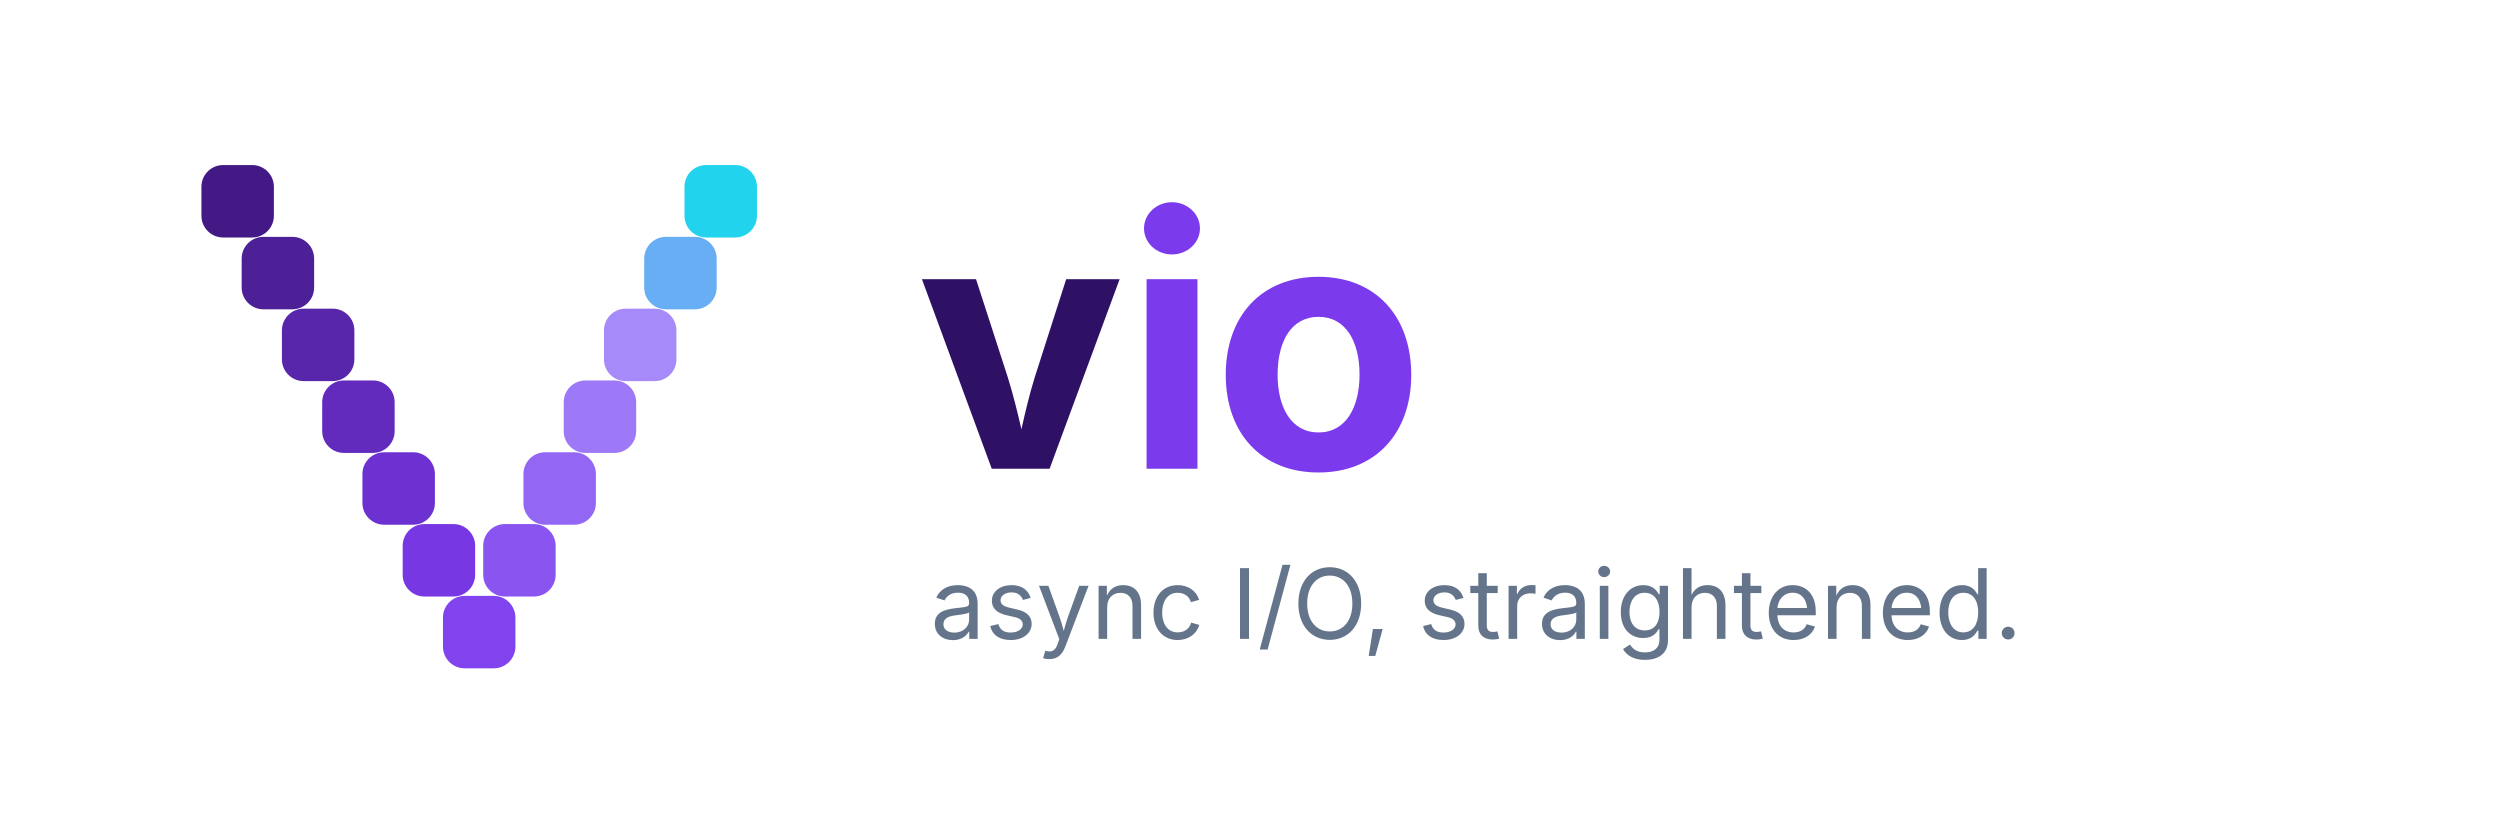
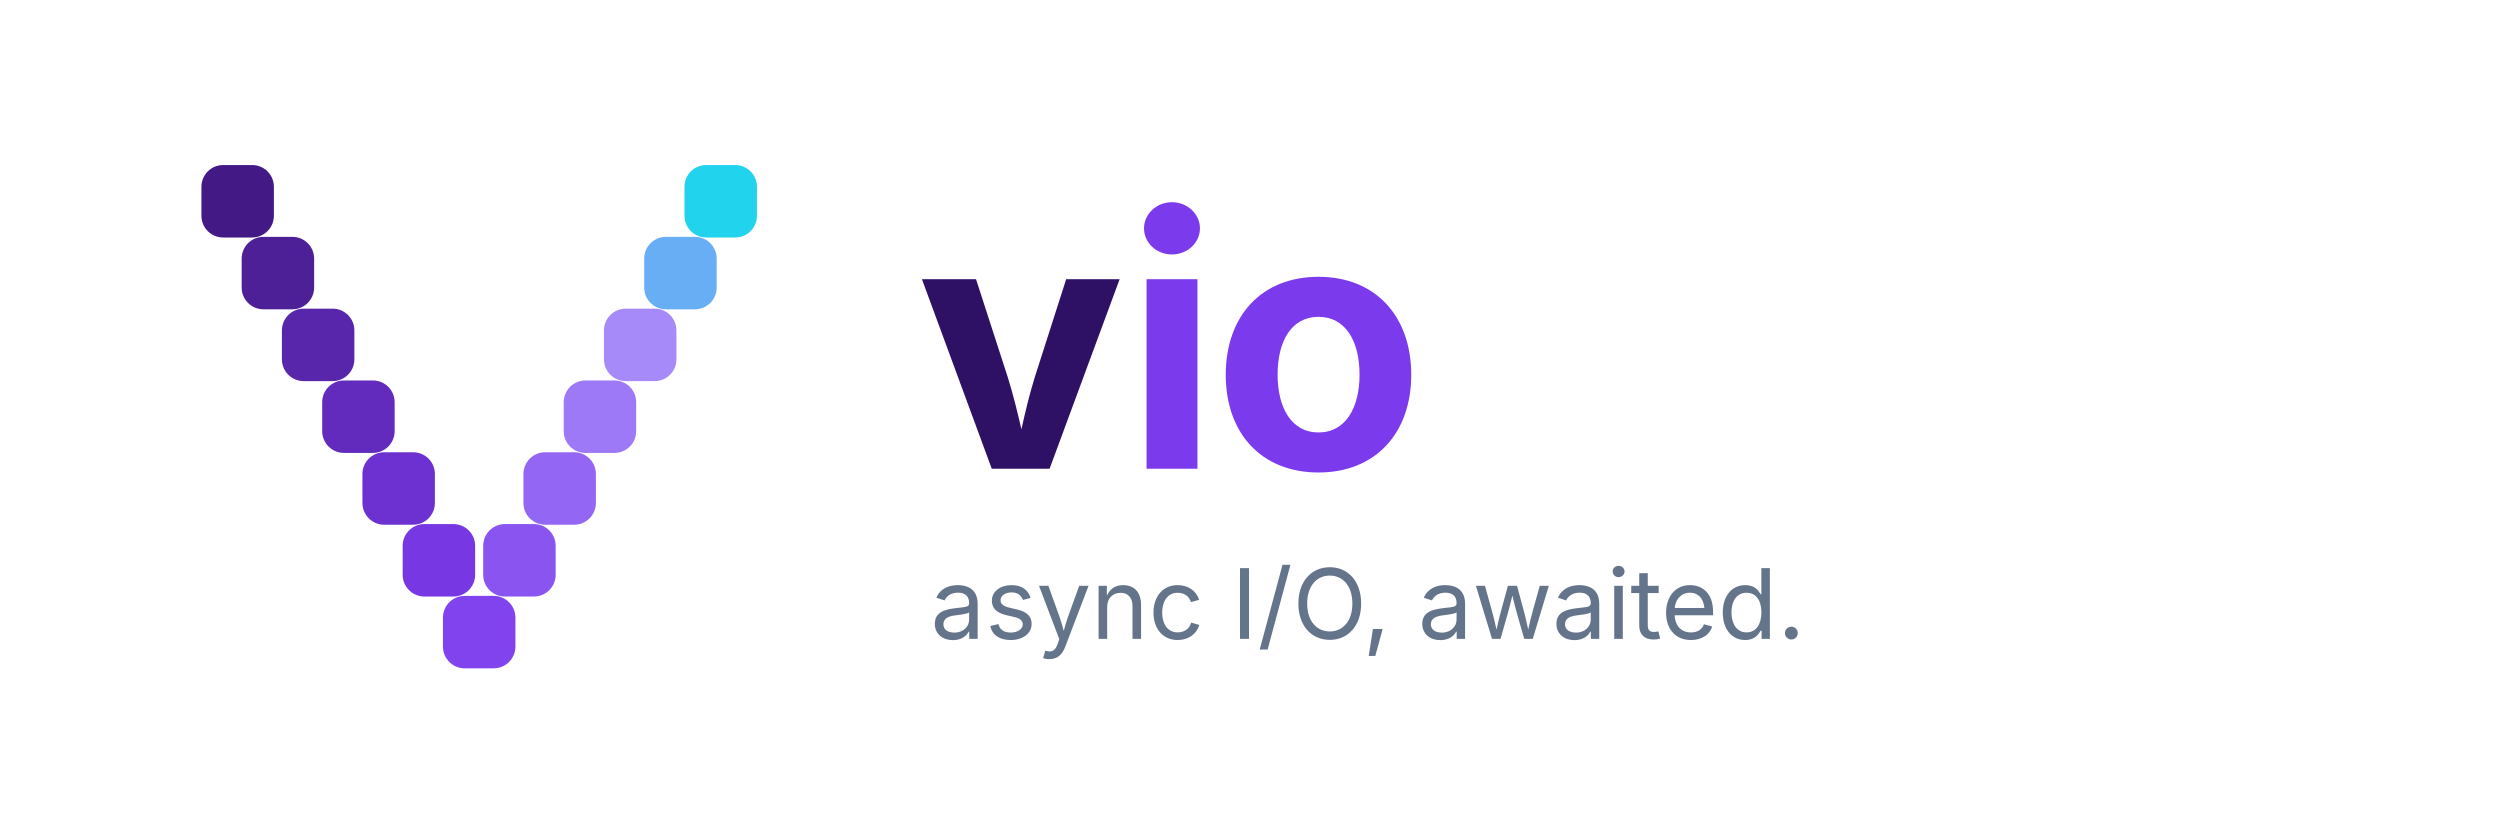
<svg xmlns="http://www.w3.org/2000/svg" viewBox="0 0 720 240" width="720" height="240">
  <g transform="translate(40, 22)">
    <rect x="18.01" y="25.53" width="20.87" height="20.87" rx="6.26" fill="#431a85" />
    <rect x="29.60" y="46.21" width="20.87" height="20.87" rx="6.26" fill="#4d2098" />
    <rect x="41.19" y="66.89" width="20.87" height="20.87" rx="6.26" fill="#5826ab" />
    <rect x="52.79" y="87.57" width="20.87" height="20.87" rx="6.26" fill="#622bbe" />
    <rect x="64.38" y="108.25" width="20.87" height="20.87" rx="6.26" fill="#6c31d0" />
    <rect x="75.97" y="128.93" width="20.87" height="20.87" rx="6.26" fill="#7737e3" />
    <rect x="87.57" y="149.61" width="20.87" height="20.87" rx="6.26" fill="#8143ee" />
    <rect x="99.16" y="128.93" width="20.87" height="20.87" rx="6.26" fill="#8a54f1" />
    <rect x="110.75" y="108.25" width="20.87" height="20.87" rx="6.26" fill="#9366f4" />
    <rect x="122.35" y="87.57" width="20.87" height="20.87" rx="6.26" fill="#9d78f7" />
    <rect x="133.94" y="66.89" width="20.87" height="20.87" rx="6.26" fill="#a68afa" />
    <rect x="145.53" y="46.21" width="20.87" height="20.87" rx="6.26" fill="#67aef4" />
    <rect x="157.13" y="25.53" width="20.87" height="20.87" rx="6.26" fill="#22d3ee" />
  </g>
  <g font-family="ui-sans-serif, system-ui, -apple-system, 'Segoe UI', sans-serif">
    <text x="264" y="135" font-size="100" font-weight="650" letter-spacing="-2" fill="#2e1065">v<tspan fill="#7c3aed">io</tspan>
    </text>
-     <text x="268" y="184" font-size="28" fill="#64748b">async I/O, straightened.</text>
+     <text x="268" y="184" font-size="28" fill="#64748b">async I/O, awaited.</text>
  </g>
</svg>
